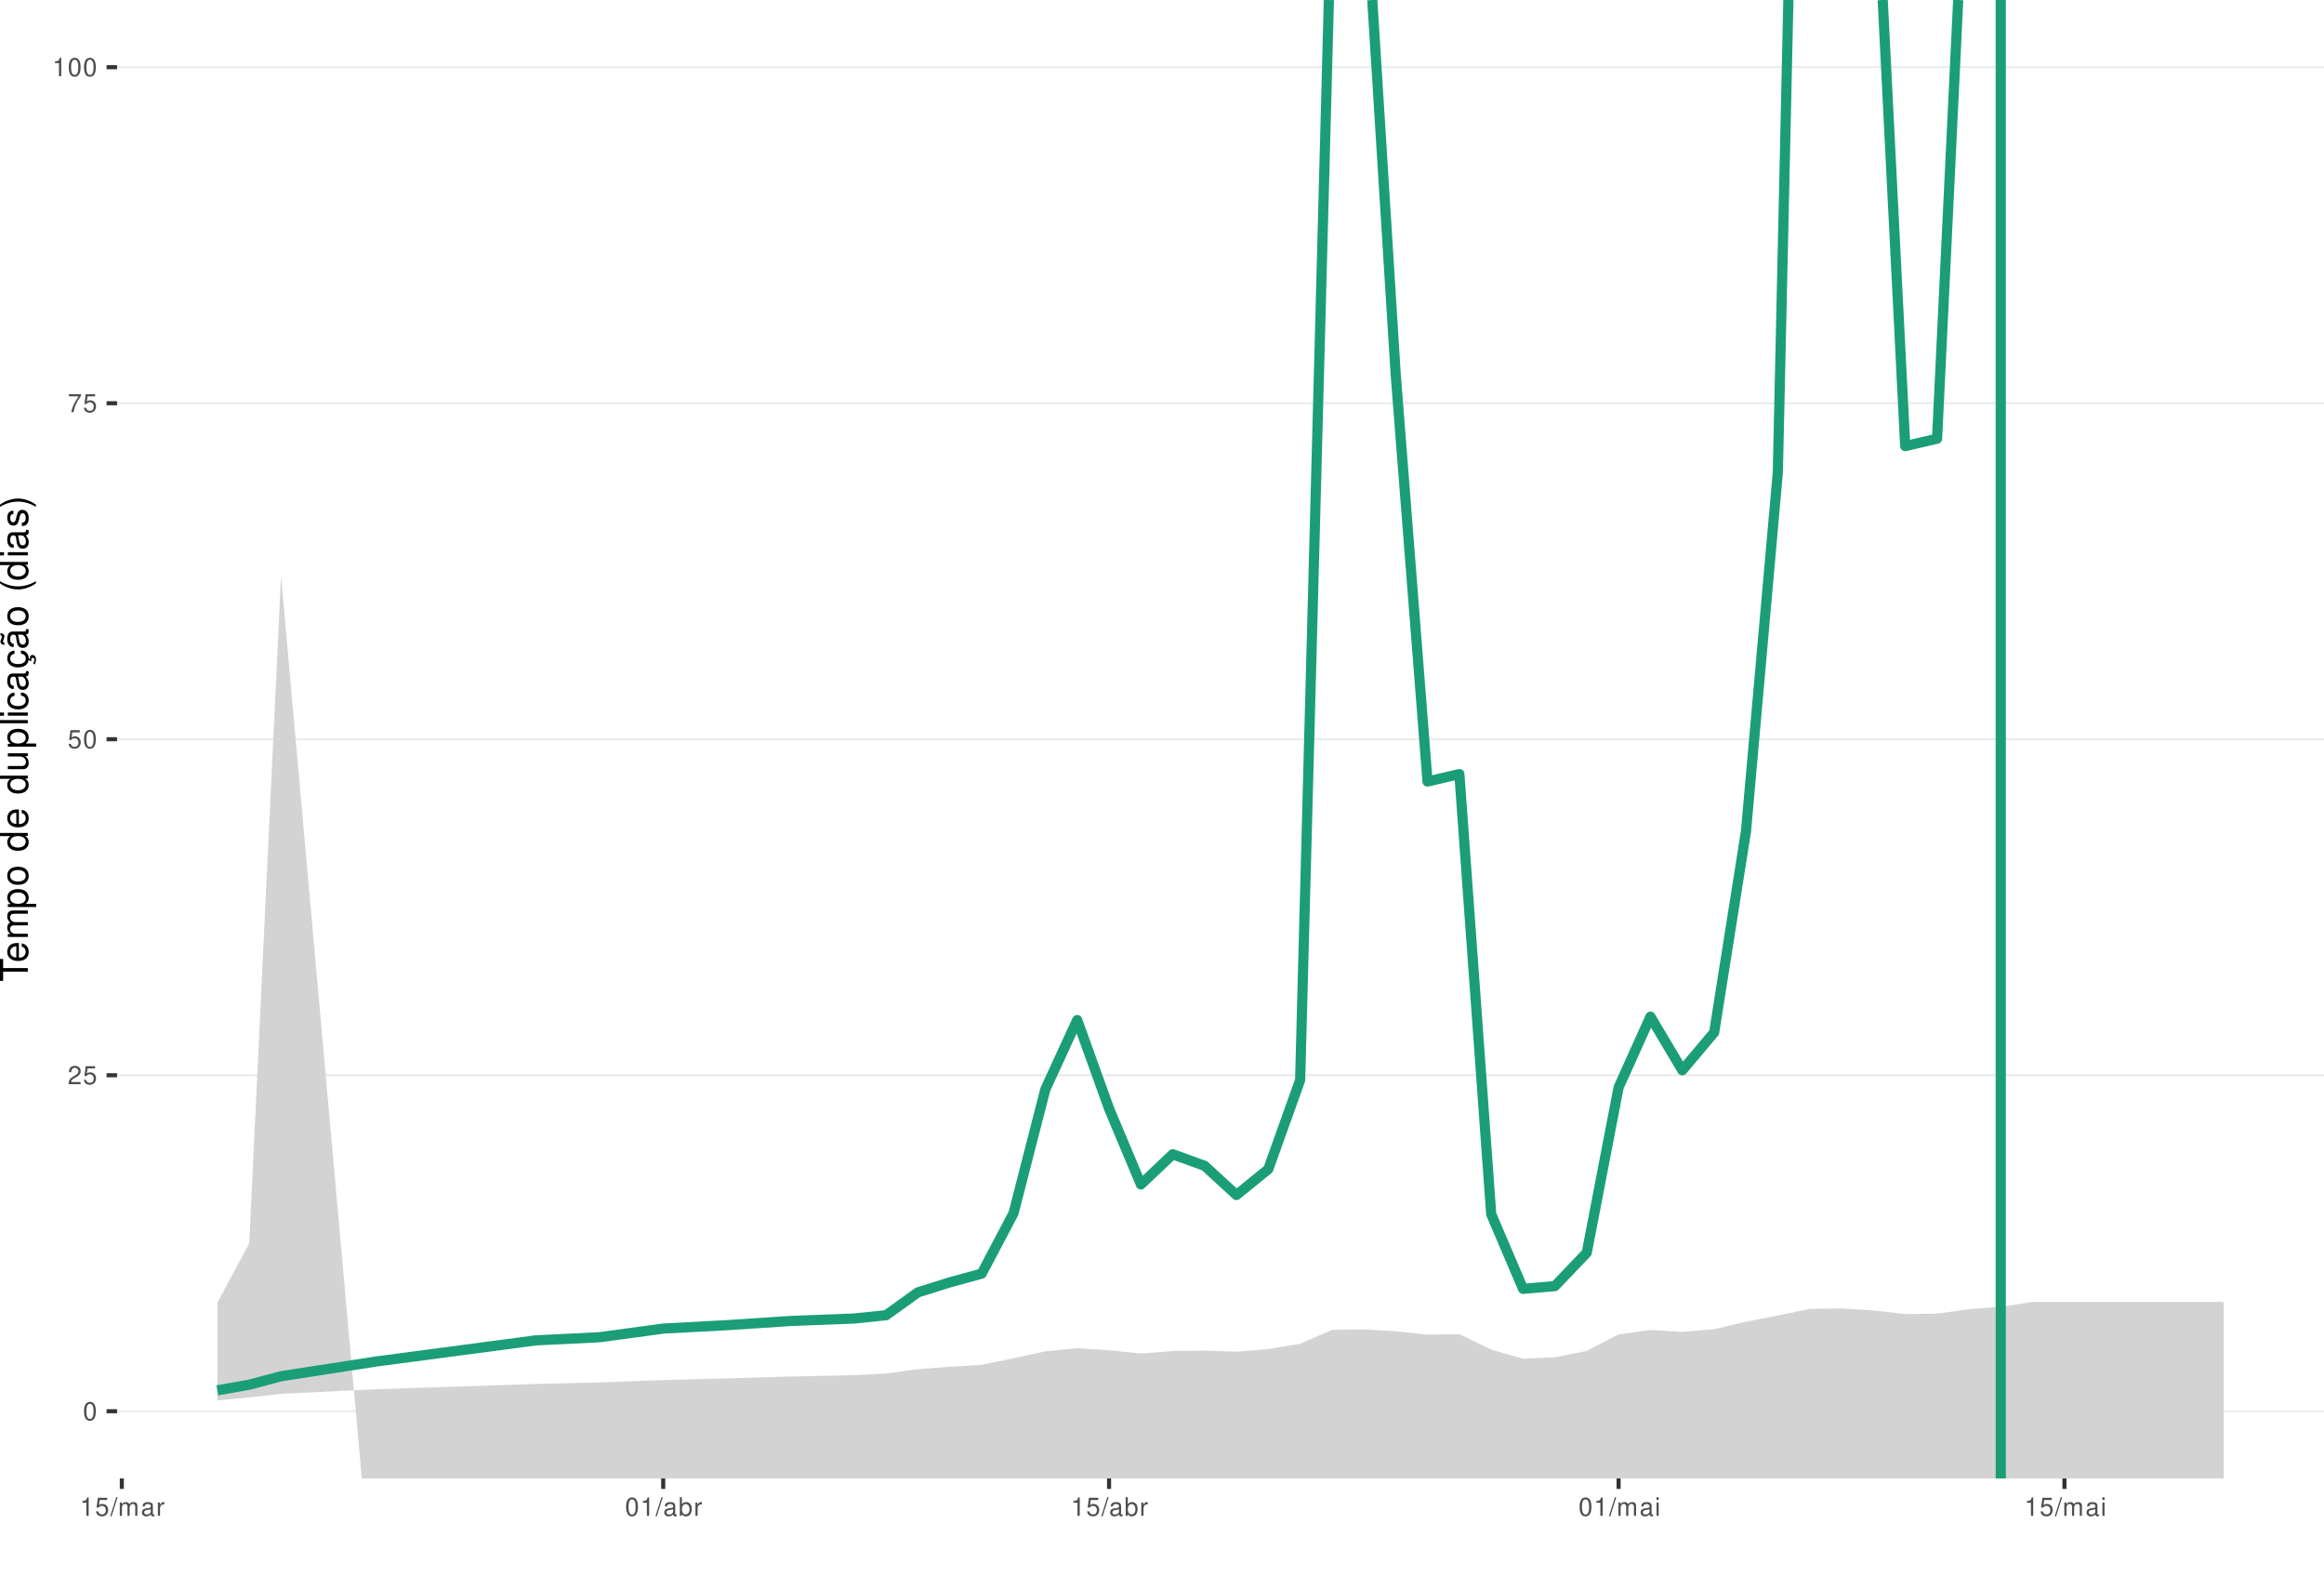
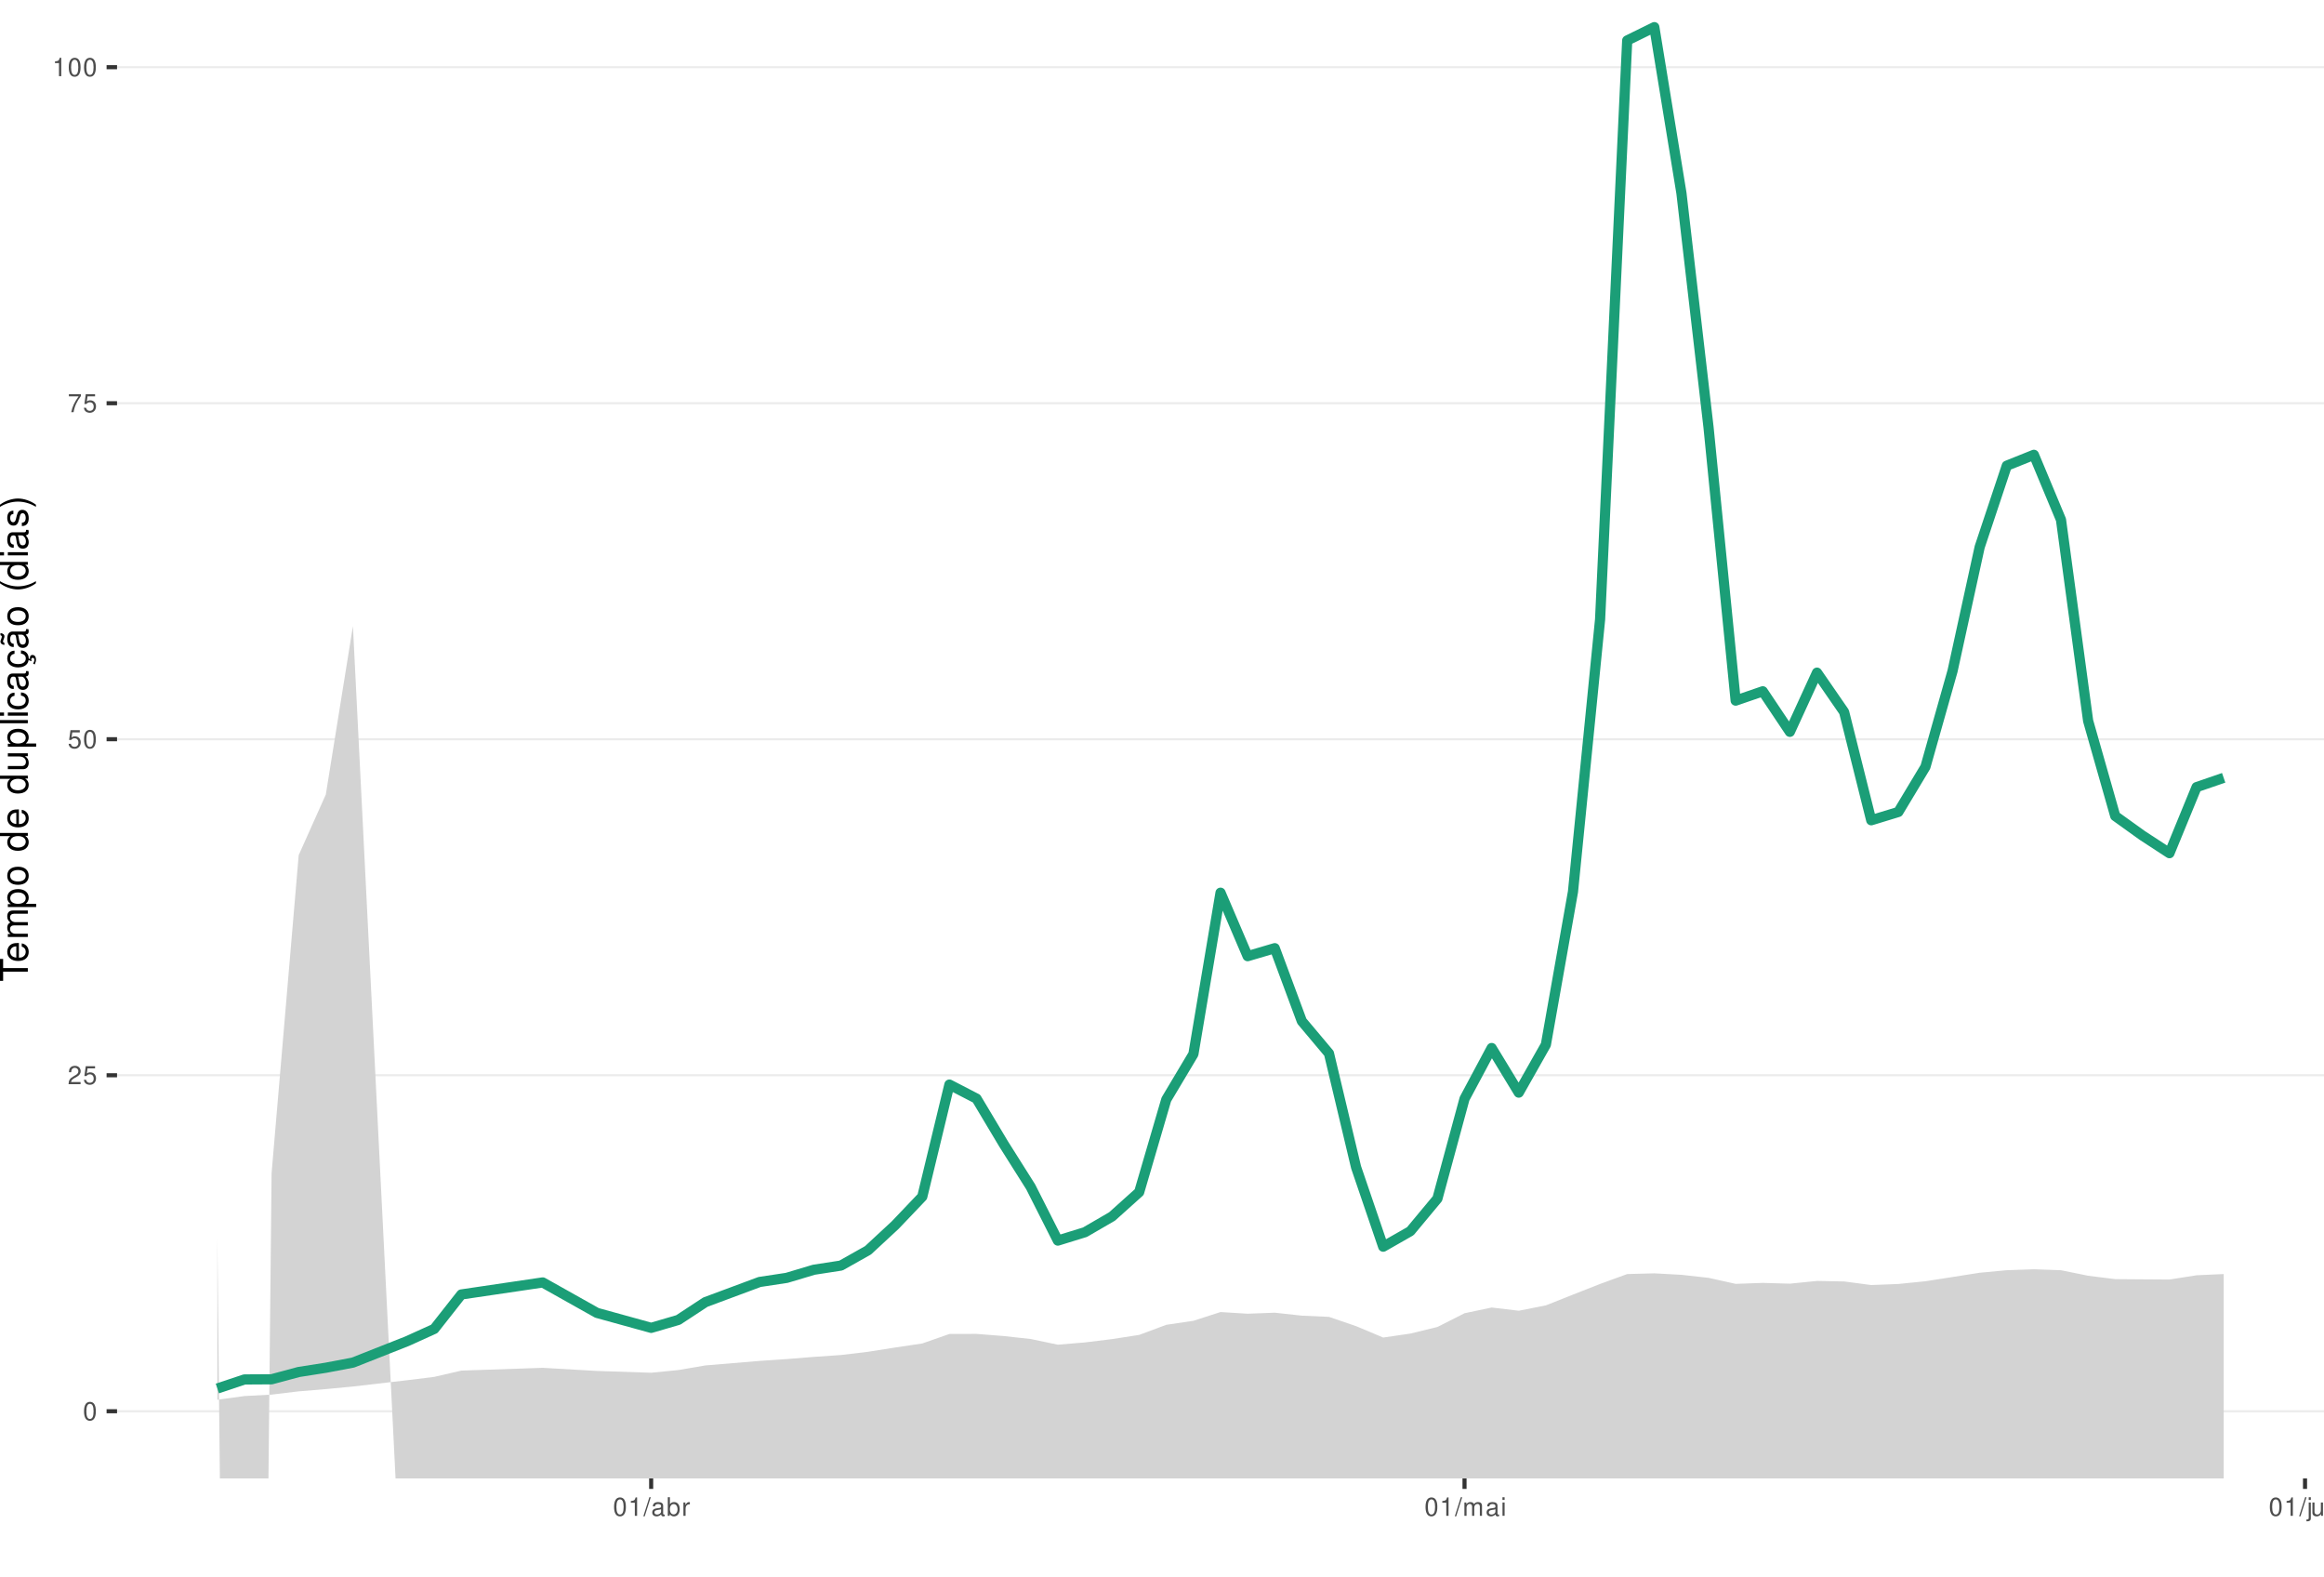
<svg xmlns="http://www.w3.org/2000/svg" xmlns:xlink="http://www.w3.org/1999/xlink" width="609pt" height="413pt" viewBox="0 0 609 413" version="1.1">
  <defs>
    <g>
      <symbol overflow="visible" id="glyph0-0">
        <path style="stroke:none;" d="" />
      </symbol>
      <symbol overflow="visible" id="glyph0-1">
        <path style="stroke:none;" d="M 1.828 -4.812 C 1.391 -4.812 0.984 -4.609 0.75 -4.281 C 0.438 -3.859 0.281 -3.219 0.281 -2.328 C 0.281 -0.703 0.812 0.156 1.828 0.156 C 2.828 0.156 3.375 -0.703 3.375 -2.297 C 3.375 -3.219 3.234 -3.844 2.922 -4.281 C 2.672 -4.625 2.281 -4.812 1.828 -4.812 Z M 1.828 -4.297 C 2.469 -4.297 2.781 -3.641 2.781 -2.344 C 2.781 -0.969 2.469 -0.328 1.812 -0.328 C 1.203 -0.328 0.891 -1 0.891 -2.328 C 0.891 -3.641 1.203 -4.297 1.828 -4.297 Z M 1.828 -4.297 " />
      </symbol>
      <symbol overflow="visible" id="glyph0-2">
        <path style="stroke:none;" d="M 3.375 -0.578 L 0.891 -0.578 C 0.938 -0.984 1.156 -1.234 1.734 -1.578 L 2.406 -1.953 C 3.062 -2.328 3.406 -2.812 3.406 -3.406 C 3.406 -3.812 3.234 -4.188 2.969 -4.438 C 2.688 -4.688 2.344 -4.812 1.891 -4.812 C 1.297 -4.812 0.844 -4.594 0.578 -4.188 C 0.422 -3.938 0.344 -3.641 0.328 -3.141 L 0.922 -3.141 C 0.938 -3.469 0.984 -3.672 1.062 -3.828 C 1.219 -4.125 1.516 -4.297 1.875 -4.297 C 2.406 -4.297 2.797 -3.906 2.797 -3.391 C 2.797 -3.016 2.578 -2.672 2.156 -2.438 L 1.547 -2.078 C 0.562 -1.516 0.281 -1.062 0.219 0 L 3.375 0 Z M 3.375 -0.578 " />
      </symbol>
      <symbol overflow="visible" id="glyph0-3">
        <path style="stroke:none;" d="M 3.172 -4.719 L 0.734 -4.719 L 0.375 -2.156 L 0.922 -2.156 C 1.188 -2.469 1.422 -2.594 1.797 -2.594 C 2.422 -2.594 2.812 -2.156 2.812 -1.453 C 2.812 -0.781 2.422 -0.359 1.781 -0.359 C 1.266 -0.359 0.953 -0.625 0.812 -1.156 L 0.234 -1.156 C 0.312 -0.766 0.375 -0.578 0.516 -0.406 C 0.781 -0.047 1.266 0.156 1.797 0.156 C 2.75 0.156 3.422 -0.547 3.422 -1.531 C 3.422 -2.469 2.797 -3.109 1.891 -3.109 C 1.562 -3.109 1.297 -3.016 1.016 -2.828 L 1.203 -4.141 L 3.172 -4.141 Z M 3.172 -4.719 " />
      </symbol>
      <symbol overflow="visible" id="glyph0-4">
        <path style="stroke:none;" d="M 3.469 -4.719 L 0.312 -4.719 L 0.312 -4.141 L 2.859 -4.141 C 1.734 -2.531 1.266 -1.547 0.922 0 L 1.547 0 C 1.797 -1.516 2.391 -2.812 3.469 -4.234 Z M 3.469 -4.719 " />
      </symbol>
      <symbol overflow="visible" id="glyph0-5">
        <path style="stroke:none;" d="M 1.719 -3.422 L 1.719 0 L 2.312 0 L 2.312 -4.812 L 1.922 -4.812 C 1.719 -4.078 1.578 -3.969 0.672 -3.859 L 0.672 -3.422 Z M 1.719 -3.422 " />
      </symbol>
      <symbol overflow="visible" id="glyph0-6">
        <path style="stroke:none;" d="M 1.531 -4.859 L -0.047 0.141 L 0.312 0.141 L 1.891 -4.859 Z M 1.531 -4.859 " />
      </symbol>
      <symbol overflow="visible" id="glyph0-7">
-         <path style="stroke:none;" d="M 0.469 -3.484 L 0.469 0 L 1.031 0 L 1.031 -2.188 C 1.031 -2.703 1.391 -3.109 1.844 -3.109 C 2.25 -3.109 2.484 -2.844 2.484 -2.406 L 2.484 0 L 3.047 0 L 3.047 -2.188 C 3.047 -2.703 3.422 -3.109 3.875 -3.109 C 4.266 -3.109 4.516 -2.844 4.516 -2.406 L 4.516 0 L 5.078 0 L 5.078 -2.609 C 5.078 -3.234 4.719 -3.594 4.062 -3.594 C 3.594 -3.594 3.312 -3.453 2.984 -3.062 C 2.781 -3.422 2.5 -3.594 2.047 -3.594 C 1.578 -3.594 1.266 -3.422 0.984 -3 L 0.984 -3.484 Z M 0.469 -3.484 " />
+         <path style="stroke:none;" d="M 3.562 -0.328 C 3.5 -0.312 3.469 -0.312 3.438 -0.312 C 3.25 -0.312 3.141 -0.406 3.141 -0.578 L 3.141 -2.641 C 3.141 -3.25 2.688 -3.594 1.828 -3.594 C 1.312 -3.594 0.906 -3.438 0.672 -3.188 C 0.516 -3 0.453 -2.797 0.438 -2.453 L 0.984 -2.453 C 1.031 -2.875 1.297 -3.078 1.812 -3.078 C 2.312 -3.078 2.594 -2.891 2.594 -2.562 L 2.594 -2.406 C 2.578 -2.172 2.469 -2.078 2.016 -2.031 C 1.219 -1.922 1.109 -1.891 0.891 -1.812 C 0.484 -1.641 0.281 -1.328 0.281 -0.875 C 0.281 -0.25 0.719 0.156 1.422 0.156 C 1.859 0.156 2.219 0 2.609 -0.359 C 2.656 0 2.828 0.156 3.188 0.156 C 3.297 0.156 3.375 0.141 3.562 0.094 Z M 2.594 -1.094 C 2.594 -0.906 2.531 -0.797 2.375 -0.641 C 2.141 -0.438 1.875 -0.328 1.547 -0.328 C 1.109 -0.328 0.859 -0.547 0.859 -0.891 C 0.859 -1.266 1.094 -1.438 1.703 -1.531 C 2.297 -1.609 2.406 -1.641 2.594 -1.719 Z M 2.594 -1.094 " />
      </symbol>
      <symbol overflow="visible" id="glyph0-8">
-         <path style="stroke:none;" d="M 3.562 -0.328 C 3.5 -0.312 3.469 -0.312 3.438 -0.312 C 3.25 -0.312 3.141 -0.406 3.141 -0.578 L 3.141 -2.641 C 3.141 -3.25 2.688 -3.594 1.828 -3.594 C 1.312 -3.594 0.906 -3.438 0.672 -3.188 C 0.516 -3 0.453 -2.797 0.438 -2.453 L 0.984 -2.453 C 1.031 -2.875 1.297 -3.078 1.812 -3.078 C 2.312 -3.078 2.594 -2.891 2.594 -2.562 L 2.594 -2.406 C 2.578 -2.172 2.469 -2.078 2.016 -2.031 C 1.219 -1.922 1.109 -1.891 0.891 -1.812 C 0.484 -1.641 0.281 -1.328 0.281 -0.875 C 0.281 -0.25 0.719 0.156 1.422 0.156 C 1.859 0.156 2.219 0 2.609 -0.359 C 2.656 0 2.828 0.156 3.188 0.156 C 3.297 0.156 3.375 0.141 3.562 0.094 Z M 2.594 -1.094 C 2.594 -0.906 2.531 -0.797 2.375 -0.641 C 2.141 -0.438 1.875 -0.328 1.547 -0.328 C 1.109 -0.328 0.859 -0.547 0.859 -0.891 C 0.859 -1.266 1.094 -1.438 1.703 -1.531 C 2.297 -1.609 2.406 -1.641 2.594 -1.719 Z M 2.594 -1.094 " />
+         <path style="stroke:none;" d="M 0.359 -4.859 L 0.359 0 L 0.859 0 L 0.859 -0.453 C 1.125 -0.047 1.484 0.156 1.969 0.156 C 2.875 0.156 3.484 -0.594 3.484 -1.75 C 3.484 -2.891 2.922 -3.594 1.984 -3.594 C 1.516 -3.594 1.172 -3.406 0.906 -3.016 L 0.906 -4.859 Z M 1.891 -3.062 C 2.5 -3.062 2.906 -2.531 2.906 -1.703 C 2.906 -0.906 2.484 -0.359 1.891 -0.359 C 1.297 -0.359 0.906 -0.906 0.906 -1.719 C 0.906 -2.531 1.297 -3.062 1.891 -3.062 Z M 1.891 -3.062 " />
      </symbol>
      <symbol overflow="visible" id="glyph0-9">
        <path style="stroke:none;" d="M 0.453 -3.484 L 0.453 0 L 1.016 0 L 1.016 -1.812 C 1.031 -2.656 1.375 -3.016 2.141 -3 L 2.141 -3.562 C 2.047 -3.578 1.984 -3.594 1.922 -3.594 C 1.562 -3.594 1.297 -3.375 0.969 -2.859 L 0.969 -3.484 Z M 0.453 -3.484 " />
      </symbol>
      <symbol overflow="visible" id="glyph0-10">
-         <path style="stroke:none;" d="M 0.359 -4.859 L 0.359 0 L 0.859 0 L 0.859 -0.453 C 1.125 -0.047 1.484 0.156 1.969 0.156 C 2.875 0.156 3.484 -0.594 3.484 -1.75 C 3.484 -2.891 2.922 -3.594 1.984 -3.594 C 1.516 -3.594 1.172 -3.406 0.906 -3.016 L 0.906 -4.859 Z M 1.891 -3.062 C 2.5 -3.062 2.906 -2.531 2.906 -1.703 C 2.906 -0.906 2.484 -0.359 1.891 -0.359 C 1.297 -0.359 0.906 -0.906 0.906 -1.719 C 0.906 -2.531 1.297 -3.062 1.891 -3.062 Z M 1.891 -3.062 " />
+         <path style="stroke:none;" d="M 0.469 -3.484 L 0.469 0 L 1.031 0 L 1.031 -2.188 C 1.031 -2.703 1.391 -3.109 1.844 -3.109 C 2.25 -3.109 2.484 -2.844 2.484 -2.406 L 2.484 0 L 3.047 0 L 3.047 -2.188 C 3.047 -2.703 3.422 -3.109 3.875 -3.109 C 4.266 -3.109 4.516 -2.844 4.516 -2.406 L 4.516 0 L 5.078 0 L 5.078 -2.609 C 5.078 -3.234 4.719 -3.594 4.062 -3.594 C 3.594 -3.594 3.312 -3.453 2.984 -3.062 C 2.781 -3.422 2.5 -3.594 2.047 -3.594 C 1.578 -3.594 1.266 -3.422 0.984 -3 L 0.984 -3.484 Z M 0.469 -3.484 " />
      </symbol>
      <symbol overflow="visible" id="glyph0-11">
        <path style="stroke:none;" d="M 1 -3.484 L 0.453 -3.484 L 0.453 0 L 1 0 Z M 1 -4.859 L 0.438 -4.859 L 0.438 -4.156 L 1 -4.156 Z M 1 -4.859 " />
      </symbol>
+       <symbol overflow="visible" id="glyph0-12">
+         <path style="stroke:none;" d="M 0.469 -3.484 L 0.469 0.5 C 0.469 0.859 0.359 0.969 0.016 0.969 C -0.031 0.969 -0.047 0.969 -0.125 0.953 L -0.125 1.438 C -0.047 1.438 -0.016 1.453 0.062 1.453 C 0.688 1.453 1.016 1.203 1.016 0.719 L 1.016 -3.484 Z M 1.016 -4.859 L 0.469 -4.859 L 0.469 -4.156 L 1.016 -4.156 Z M 1.016 -4.859 " />
+       </symbol>
+       <symbol overflow="visible" id="glyph0-13">
+         <path style="stroke:none;" d="M 3.203 0 L 3.203 -3.484 L 2.656 -3.484 L 2.656 -1.516 C 2.656 -0.797 2.281 -0.328 1.703 -0.328 C 1.266 -0.328 0.984 -0.594 0.984 -1.016 L 0.984 -3.484 L 0.438 -3.484 L 0.438 -0.797 C 0.438 -0.219 0.859 0.156 1.547 0.156 C 2.062 0.156 2.391 -0.031 2.703 -0.484 L 2.703 0 Z M 3.203 0 " />
+       </symbol>
+       <symbol overflow="visible" id="glyph0-14">
+         <path style="stroke:none;" d="M 0.469 -3.484 L 0.469 0 L 1.031 0 L 1.031 -1.922 C 1.031 -2.641 1.391 -3.109 1.969 -3.109 C 2.406 -3.109 2.688 -2.828 2.688 -2.422 L 2.688 0 L 3.234 0 L 3.234 -2.641 C 3.234 -3.219 2.812 -3.594 2.141 -3.594 C 1.625 -3.594 1.281 -3.391 0.984 -2.906 L 0.984 -3.484 Z M 0.469 -3.484 " />
+       </symbol>
      <symbol overflow="visible" id="glyph1-0">
        <path style="stroke:none;" d="" />
      </symbol>
      <symbol overflow="visible" id="glyph1-1">
        <path style="stroke:none;" d="M -6.469 -3.547 L -6.469 -5.938 L -7.297 -5.938 L -7.297 -0.203 L -6.469 -0.203 L -6.469 -2.609 L 0 -2.609 L 0 -3.547 Z M -6.469 -3.547 " />
      </symbol>
      <symbol overflow="visible" id="glyph1-2">
        <path style="stroke:none;" d="M -2.344 -5.125 C -3.141 -5.125 -3.625 -5.062 -4.016 -4.922 C -4.875 -4.578 -5.391 -3.781 -5.391 -2.797 C -5.391 -1.344 -4.281 -0.406 -2.547 -0.406 C -0.812 -0.406 0.234 -1.297 0.234 -2.781 C 0.234 -3.984 -0.453 -4.812 -1.594 -5.016 L -1.594 -4.188 C -0.906 -3.953 -0.547 -3.484 -0.547 -2.812 C -0.547 -2.281 -0.781 -1.828 -1.219 -1.547 C -1.516 -1.344 -1.812 -1.281 -2.344 -1.266 Z M -3.016 -1.297 C -3.984 -1.359 -4.625 -1.953 -4.625 -2.797 C -4.625 -3.641 -3.953 -4.234 -3.016 -4.234 Z M -3.016 -1.297 " />
      </symbol>
      <symbol overflow="visible" id="glyph1-3">
        <path style="stroke:none;" d="M -5.234 -0.703 L 0 -0.703 L 0 -1.547 L -3.297 -1.547 C -4.047 -1.547 -4.656 -2.094 -4.656 -2.766 C -4.656 -3.391 -4.281 -3.734 -3.609 -3.734 L 0 -3.734 L 0 -4.578 L -3.297 -4.578 C -4.047 -4.578 -4.656 -5.125 -4.656 -5.812 C -4.656 -6.422 -4.266 -6.781 -3.609 -6.781 L 0 -6.781 L 0 -7.625 L -3.938 -7.625 C -4.875 -7.625 -5.391 -7.078 -5.391 -6.094 C -5.391 -5.406 -5.188 -4.984 -4.594 -4.484 C -5.156 -4.188 -5.391 -3.766 -5.391 -3.078 C -5.391 -2.375 -5.125 -1.906 -4.5 -1.469 L -5.234 -1.469 Z M -5.234 -0.703 " />
      </symbol>
      <symbol overflow="visible" id="glyph1-4">
        <path style="stroke:none;" d="M 2.188 -0.547 L 2.188 -1.375 L -0.547 -1.375 C -0.016 -1.812 0.234 -2.312 0.234 -2.984 C 0.234 -4.344 -0.859 -5.234 -2.531 -5.234 C -4.297 -5.234 -5.391 -4.375 -5.391 -2.984 C -5.391 -2.266 -5.062 -1.703 -4.453 -1.312 L -5.234 -1.312 L -5.234 -0.547 Z M -4.609 -2.844 C -4.609 -3.766 -3.797 -4.359 -2.547 -4.359 C -1.359 -4.359 -0.547 -3.75 -0.547 -2.844 C -0.547 -1.953 -1.344 -1.375 -2.578 -1.375 C -3.812 -1.375 -4.609 -1.953 -4.609 -2.844 Z M -4.609 -2.844 " />
      </symbol>
      <symbol overflow="visible" id="glyph1-5">
        <path style="stroke:none;" d="M -5.391 -2.719 C -5.391 -1.234 -4.344 -0.359 -2.578 -0.359 C -0.812 -0.359 0.234 -1.234 0.234 -2.734 C 0.234 -4.203 -0.812 -5.094 -2.547 -5.094 C -4.359 -5.094 -5.391 -4.234 -5.391 -2.719 Z M -4.625 -2.734 C -4.625 -3.672 -3.844 -4.234 -2.547 -4.234 C -1.312 -4.234 -0.547 -3.656 -0.547 -2.734 C -0.547 -1.797 -1.312 -1.234 -2.578 -1.234 C -3.844 -1.234 -4.625 -1.797 -4.625 -2.734 Z M -4.625 -2.734 " />
      </symbol>
      <symbol overflow="visible" id="glyph1-6">
        <path style="stroke:none;" d="" />
      </symbol>
      <symbol overflow="visible" id="glyph1-7">
        <path style="stroke:none;" d="M -7.297 -4.953 L -7.297 -4.125 L -4.578 -4.125 C -5.109 -3.766 -5.391 -3.203 -5.391 -2.516 C -5.391 -1.156 -4.297 -0.266 -2.625 -0.266 C -0.859 -0.266 0.234 -1.125 0.234 -2.547 C 0.234 -3.266 -0.047 -3.766 -0.688 -4.203 L 0 -4.203 L 0 -4.953 Z M -4.609 -2.656 C -4.609 -3.547 -3.812 -4.125 -2.562 -4.125 C -1.344 -4.125 -0.547 -3.547 -0.547 -2.656 C -0.547 -1.734 -1.359 -1.125 -2.578 -1.125 C -3.797 -1.125 -4.609 -1.734 -4.609 -2.656 Z M -4.609 -2.656 " />
      </symbol>
      <symbol overflow="visible" id="glyph1-8">
        <path style="stroke:none;" d="M 0 -4.812 L -5.234 -4.812 L -5.234 -3.984 L -2.266 -3.984 C -1.203 -3.984 -0.5 -3.438 -0.5 -2.562 C -0.5 -1.906 -0.906 -1.484 -1.531 -1.484 L -5.234 -1.484 L -5.234 -0.656 L -1.203 -0.656 C -0.328 -0.656 0.234 -1.297 0.234 -2.312 C 0.234 -3.094 -0.047 -3.578 -0.734 -4.062 L 0 -4.062 Z M 0 -4.812 " />
      </symbol>
      <symbol overflow="visible" id="glyph1-9">
        <path style="stroke:none;" d="M -7.297 -1.516 L -7.297 -0.688 L 0 -0.688 L 0 -1.516 Z M -7.297 -1.516 " />
      </symbol>
      <symbol overflow="visible" id="glyph1-10">
        <path style="stroke:none;" d="M -5.234 -1.5 L -5.234 -0.672 L 0 -0.672 L 0 -1.5 Z M -7.297 -1.5 L -7.297 -0.656 L -6.234 -0.656 L -6.234 -1.5 Z M -7.297 -1.5 " />
      </symbol>
      <symbol overflow="visible" id="glyph1-11">
        <path style="stroke:none;" d="M -3.484 -4.703 C -3.984 -4.672 -4.312 -4.562 -4.609 -4.359 C -5.094 -4 -5.391 -3.375 -5.391 -2.641 C -5.391 -1.219 -4.266 -0.312 -2.531 -0.312 C -0.844 -0.312 0.234 -1.203 0.234 -2.625 C 0.234 -3.875 -0.516 -4.672 -1.797 -4.766 L -1.797 -3.938 C -0.953 -3.797 -0.547 -3.359 -0.547 -2.656 C -0.547 -1.734 -1.297 -1.188 -2.531 -1.188 C -3.844 -1.188 -4.625 -1.719 -4.625 -2.625 C -4.625 -3.328 -4.203 -3.766 -3.484 -3.875 Z M -3.484 -4.703 " />
      </symbol>
      <symbol overflow="visible" id="glyph1-12">
        <path style="stroke:none;" d="M -0.484 -5.344 C -0.469 -5.266 -0.469 -5.219 -0.469 -5.172 C -0.469 -4.875 -0.625 -4.719 -0.875 -4.719 L -3.953 -4.719 C -4.891 -4.719 -5.391 -4.047 -5.391 -2.75 C -5.391 -1.984 -5.172 -1.375 -4.781 -1.016 C -4.516 -0.766 -4.203 -0.672 -3.688 -0.656 L -3.688 -1.484 C -4.328 -1.562 -4.625 -1.938 -4.625 -2.719 C -4.625 -3.484 -4.344 -3.891 -3.844 -3.891 L -3.625 -3.891 C -3.266 -3.875 -3.125 -3.703 -3.047 -3.016 C -2.891 -1.844 -2.844 -1.656 -2.719 -1.344 C -2.453 -0.734 -2 -0.422 -1.312 -0.422 C -0.375 -0.422 0.234 -1.078 0.234 -2.141 C 0.234 -2.797 0 -3.328 -0.547 -3.922 C 0 -3.984 0.234 -4.234 0.234 -4.781 C 0.234 -4.953 0.203 -5.062 0.141 -5.344 Z M -1.656 -3.891 C -1.375 -3.891 -1.203 -3.812 -0.969 -3.562 C -0.656 -3.219 -0.5 -2.812 -0.5 -2.312 C -0.5 -1.672 -0.812 -1.297 -1.344 -1.297 C -1.891 -1.297 -2.172 -1.656 -2.297 -2.547 C -2.422 -3.438 -2.453 -3.609 -2.594 -3.891 Z M -1.656 -3.891 " />
      </symbol>
      <symbol overflow="visible" id="glyph1-13">
        <path style="stroke:none;" d="M 0.234 -2.641 C 0.234 -3.875 -0.547 -4.703 -1.797 -4.766 L -1.797 -3.938 C -0.953 -3.797 -0.531 -3.359 -0.531 -2.656 C -0.531 -1.734 -1.281 -1.188 -2.516 -1.188 C -3.844 -1.188 -4.625 -1.719 -4.625 -2.625 C -4.625 -3.328 -4.203 -3.766 -3.484 -3.875 L -3.484 -4.703 C -3.984 -4.672 -4.312 -4.562 -4.609 -4.359 C -5.094 -4 -5.391 -3.375 -5.391 -2.641 C -5.391 -1.219 -4.266 -0.312 -2.531 -0.312 C -1.469 -0.312 -0.625 -0.672 -0.156 -1.312 C 0.047 -1.594 0.125 -1.812 0.203 -2.25 L 0.922 -1.938 L 0.984 -2.062 C 0.938 -2.188 0.906 -2.25 0.906 -2.375 C 0.906 -2.656 1.047 -2.828 1.281 -2.828 C 1.547 -2.828 1.734 -2.594 1.734 -2.297 C 1.734 -2.031 1.672 -1.844 1.438 -1.406 L 1.406 -1.312 L 1.812 -1.094 C 2.078 -1.75 2.141 -1.953 2.141 -2.344 C 2.141 -3.109 1.781 -3.578 1.203 -3.578 C 0.781 -3.578 0.547 -3.297 0.547 -2.797 C 0.547 -2.703 0.547 -2.641 0.562 -2.516 Z M 0.234 -2.641 " />
      </symbol>
      <symbol overflow="visible" id="glyph1-14">
        <path style="stroke:none;" d="M -0.484 -5.344 C -0.469 -5.266 -0.469 -5.219 -0.469 -5.172 C -0.469 -4.875 -0.625 -4.719 -0.875 -4.719 L -3.953 -4.719 C -4.891 -4.719 -5.391 -4.047 -5.391 -2.75 C -5.391 -1.984 -5.172 -1.375 -4.781 -1.016 C -4.516 -0.766 -4.203 -0.672 -3.688 -0.656 L -3.688 -1.484 C -4.328 -1.562 -4.625 -1.938 -4.625 -2.719 C -4.625 -3.484 -4.344 -3.891 -3.844 -3.891 L -3.625 -3.891 C -3.266 -3.875 -3.125 -3.703 -3.047 -3.016 C -2.891 -1.844 -2.844 -1.656 -2.719 -1.344 C -2.453 -0.734 -2 -0.422 -1.312 -0.422 C -0.375 -0.422 0.234 -1.078 0.234 -2.141 C 0.234 -2.797 0 -3.328 -0.547 -3.922 C 0 -3.984 0.234 -4.234 0.234 -4.781 C 0.234 -4.953 0.203 -5.062 0.141 -5.344 Z M -1.656 -3.891 C -1.375 -3.891 -1.203 -3.812 -0.969 -3.562 C -0.656 -3.219 -0.5 -2.812 -0.5 -2.312 C -0.5 -1.672 -0.812 -1.297 -1.344 -1.297 C -1.891 -1.297 -2.172 -1.656 -2.297 -2.547 C -2.422 -3.438 -2.453 -3.609 -2.594 -3.891 Z M -7.172 -3.75 C -6.922 -3.672 -6.812 -3.547 -6.812 -3.375 C -6.812 -3.25 -6.875 -2.984 -6.984 -2.734 C -7.156 -2.312 -7.172 -2.25 -7.172 -2.047 C -7.172 -1.594 -6.797 -1.297 -6.141 -1.188 L -6.141 -1.766 C -6.375 -1.812 -6.5 -1.938 -6.5 -2.094 C -6.5 -2.203 -6.469 -2.344 -6.375 -2.578 C -6.156 -3.156 -6.125 -3.234 -6.125 -3.438 C -6.125 -3.922 -6.484 -4.219 -7.172 -4.312 Z M -7.172 -3.75 " />
      </symbol>
      <symbol overflow="visible" id="glyph1-15">
        <path style="stroke:none;" d="M -7.297 -2.359 C -5.984 -1.359 -4.156 -0.734 -2.594 -0.734 C -1.016 -0.734 0.812 -1.359 2.125 -2.359 L 2.125 -2.906 C 0.688 -2.031 -0.984 -1.547 -2.594 -1.547 C -4.188 -1.547 -5.875 -2.031 -7.297 -2.906 Z M -7.297 -2.359 " />
      </symbol>
      <symbol overflow="visible" id="glyph1-16">
        <path style="stroke:none;" d="M -3.781 -4.375 C -4.812 -4.375 -5.391 -3.688 -5.391 -2.484 C -5.391 -1.266 -4.766 -0.469 -3.797 -0.469 C -2.969 -0.469 -2.578 -0.891 -2.281 -2.125 L -2.094 -2.906 C -1.953 -3.484 -1.734 -3.719 -1.375 -3.719 C -0.875 -3.719 -0.547 -3.234 -0.547 -2.5 C -0.547 -2.047 -0.672 -1.672 -0.891 -1.453 C -1.047 -1.328 -1.188 -1.266 -1.562 -1.219 L -1.562 -0.344 C -0.344 -0.375 0.234 -1.062 0.234 -2.438 C 0.234 -3.75 -0.422 -4.594 -1.438 -4.594 C -2.203 -4.594 -2.641 -4.156 -2.891 -3.109 L -3.078 -2.312 C -3.234 -1.625 -3.453 -1.344 -3.828 -1.344 C -4.312 -1.344 -4.625 -1.766 -4.625 -2.453 C -4.625 -3.125 -4.328 -3.484 -3.781 -3.5 Z M -3.781 -4.375 " />
      </symbol>
      <symbol overflow="visible" id="glyph1-17">
        <path style="stroke:none;" d="M 2.125 -0.938 C 0.812 -1.938 -1.016 -2.562 -2.578 -2.562 C -4.156 -2.562 -5.984 -1.938 -7.297 -0.938 L -7.297 -0.375 C -5.859 -1.266 -4.188 -1.75 -2.578 -1.75 C -0.984 -1.75 0.703 -1.266 2.125 -0.375 Z M 2.125 -0.938 " />
      </symbol>
    </g>
    <clipPath id="clip1">
      <path d="M 30.672 0 L 609 0 L 609 387.328 L 30.672 387.328 Z M 30.672 0 " />
    </clipPath>
    <clipPath id="clip2">
      <path d="M 30.672 369 L 609 369 L 609 370 L 30.672 370 Z M 30.672 369 " />
    </clipPath>
    <clipPath id="clip3">
      <path d="M 30.672 281 L 609 281 L 609 282 L 30.672 282 Z M 30.672 281 " />
    </clipPath>
    <clipPath id="clip4">
      <path d="M 30.672 193 L 609 193 L 609 194 L 30.672 194 Z M 30.672 193 " />
    </clipPath>
    <clipPath id="clip5">
      <path d="M 30.672 105 L 609 105 L 609 106 L 30.672 106 Z M 30.672 105 " />
    </clipPath>
    <clipPath id="clip6">
      <path d="M 30.672 17 L 609 17 L 609 18 L 30.672 18 Z M 30.672 17 " />
    </clipPath>
    <clipPath id="clip7">
-       <path d="M 56 150 L 583 150 L 583 387.328 L 56 387.328 Z M 56 150 " />
-     </clipPath>
-     <clipPath id="clip8">
-       <path d="M 522 0 L 526 0 L 526 387.328 L 522 387.328 Z M 522 0 " />
+       <path d="M 56 164 L 583 164 L 583 387.328 L 56 387.328 Z M 56 164 " />
    </clipPath>
  </defs>
  <g id="surface16">
    <rect x="0" y="0" width="609" height="413" style="fill:rgb(100%,100%,100%);fill-opacity:1;stroke:none;" />
    <rect x="0" y="0" width="609" height="413" style="fill:rgb(100%,100%,100%);fill-opacity:1;stroke:none;" />
    <path style="fill:none;stroke-width:1.067;stroke-linecap:round;stroke-linejoin:round;stroke:rgb(100%,100%,100%);stroke-opacity:1;stroke-miterlimit:10;" d="M 0 413 L 609 413 L 609 0 L 0 0 Z M 0 413 " />
    <g clip-path="url(#clip1)" clip-rule="nonzero">
      <path style=" stroke:none;fill-rule:nonzero;fill:rgb(100%,100%,100%);fill-opacity:1;" d="M 30.672 387.328 L 609 387.328 L 609 0 L 30.672 0 Z M 30.672 387.328 " />
    </g>
    <g clip-path="url(#clip2)" clip-rule="nonzero">
      <path style="fill:none;stroke-width:0.533;stroke-linecap:butt;stroke-linejoin:round;stroke:rgb(92.157%,92.157%,92.157%);stroke-opacity:1;stroke-miterlimit:10;" d="M 30.672 369.723 L 609 369.723 " />
    </g>
    <g clip-path="url(#clip3)" clip-rule="nonzero">
      <path style="fill:none;stroke-width:0.533;stroke-linecap:butt;stroke-linejoin:round;stroke:rgb(92.157%,92.157%,92.157%);stroke-opacity:1;stroke-miterlimit:10;" d="M 30.672 281.695 L 609 281.695 " />
    </g>
    <g clip-path="url(#clip4)" clip-rule="nonzero">
      <path style="fill:none;stroke-width:0.533;stroke-linecap:butt;stroke-linejoin:round;stroke:rgb(92.157%,92.157%,92.157%);stroke-opacity:1;stroke-miterlimit:10;" d="M 30.672 193.664 L 609 193.664 " />
    </g>
    <g clip-path="url(#clip5)" clip-rule="nonzero">
      <path style="fill:none;stroke-width:0.533;stroke-linecap:butt;stroke-linejoin:round;stroke:rgb(92.157%,92.157%,92.157%);stroke-opacity:1;stroke-miterlimit:10;" d="M 30.672 105.637 L 609 105.637 " />
    </g>
    <g clip-path="url(#clip6)" clip-rule="nonzero">
      <path style="fill:none;stroke-width:0.533;stroke-linecap:butt;stroke-linejoin:round;stroke:rgb(92.157%,92.157%,92.157%);stroke-opacity:1;stroke-miterlimit:10;" d="M 30.672 17.605 L 609 17.605 " />
    </g>
    <g clip-path="url(#clip7)" clip-rule="nonzero">
-       <path style=" stroke:none;fill-rule:nonzero;fill:rgb(82.745%,82.745%,82.745%);fill-opacity:1;" d="M 56.957 341.297 L 65.305 325.727 L 73.648 150.883 L 97.105 413 L 125.148 413 L 140.41 402.809 L 157.102 406.117 L 173.793 404.676 L 190.484 407.777 L 207.176 410.812 L 217.98 413 L 236.281 413 L 240.555 408.277 L 248.902 407.992 L 257.246 407.875 L 265.59 399.797 L 273.938 394.848 L 282.281 394.191 L 290.629 396.59 L 298.973 400.73 L 307.316 399.566 L 315.664 401.34 L 324.008 404.711 L 332.355 403.375 L 340.699 399.676 L 349.043 393.598 L 357.391 393.734 L 365.734 394.539 L 374.078 396.285 L 382.426 396.418 L 390.648 413 L 422.762 413 L 424.152 408.191 L 432.496 406.035 L 440.844 408.746 L 449.188 407.766 L 457.531 403.719 L 465.879 401.246 L 474.223 399.102 L 482.57 399.211 L 490.914 399.98 L 499.258 401.625 L 507.605 401.73 L 515.949 400.305 L 524.297 399.645 L 532.641 398.367 L 582.711 398.367 L 582.711 341.078 L 532.641 341.078 L 524.297 342.352 L 515.949 342.977 L 507.605 344.156 L 499.258 344.266 L 490.914 343.301 L 482.57 342.785 L 474.223 342.898 L 465.879 344.648 L 457.531 346.262 L 449.188 348.223 L 440.844 348.93 L 432.496 348.426 L 424.152 349.586 L 415.805 353.902 L 407.461 355.59 L 399.117 355.949 L 390.77 353.566 L 382.426 349.523 L 374.078 349.656 L 365.734 348.758 L 357.391 348.27 L 349.043 348.406 L 340.699 352.043 L 332.355 353.441 L 324.008 354.117 L 315.664 353.828 L 307.316 353.949 L 298.973 354.598 L 290.629 353.75 L 282.281 353.195 L 273.938 354.02 L 265.59 355.852 L 257.246 357.543 L 248.902 358.074 L 240.555 358.695 L 232.211 359.836 L 223.863 360.258 L 207.176 360.621 L 190.484 361.109 L 173.793 361.547 L 157.102 362.164 L 140.41 362.574 L 98.684 363.945 L 73.648 365.164 L 65.305 366.094 L 56.957 366.871 Z M 56.957 341.297 " />
-     </g>
-     <path style="fill:none;stroke-width:2.667;stroke-linecap:butt;stroke-linejoin:round;stroke:rgb(10.588%,61.961%,46.667%);stroke-opacity:1;stroke-miterlimit:10;" d="M 56.957 364.254 L 65.305 362.766 L 73.648 360.543 L 98.684 356.672 L 140.41 351.148 L 157.102 350.332 L 173.793 348.062 L 190.484 347.172 L 207.176 346.074 L 223.863 345.422 L 232.211 344.559 L 240.555 338.566 L 248.902 335.953 L 257.246 333.672 L 265.59 317.852 L 273.938 285.375 L 282.281 267.238 L 290.629 290.434 L 298.973 310.301 L 307.316 302.398 L 315.664 305.418 L 324.008 313.07 L 332.355 306.305 L 340.699 282.973 L 348.23 0 " />
-     <path style="fill:none;stroke-width:2.667;stroke-linecap:butt;stroke-linejoin:round;stroke:rgb(10.588%,61.961%,46.667%);stroke-opacity:1;stroke-miterlimit:10;" d="M 359.605 0 L 365.734 98.004 L 374.078 204.746 L 382.426 202.797 L 390.77 318.086 L 399.117 337.652 L 407.461 336.934 L 415.805 328.195 L 424.152 284.891 L 432.496 266.352 L 440.844 280.387 L 449.188 270.496 L 457.531 217.809 L 465.879 123.711 L 468.641 0 " />
-     <path style="fill:none;stroke-width:2.667;stroke-linecap:butt;stroke-linejoin:round;stroke:rgb(10.588%,61.961%,46.667%);stroke-opacity:1;stroke-miterlimit:10;" d="M 493.359 0 L 499.258 116.879 L 507.605 114.926 L 513.145 0 " />
-     <g clip-path="url(#clip8)" clip-rule="nonzero">
-       <path style="fill:none;stroke-width:2.667;stroke-linecap:butt;stroke-linejoin:round;stroke:rgb(10.588%,61.961%,46.667%);stroke-opacity:1;stroke-miterlimit:10;" d="M 524.297 0 L 524.297 413 " />
-     </g>
+       <path style=" stroke:none;fill-rule:nonzero;fill:rgb(82.745%,82.745%,82.745%);fill-opacity:1;" d="M 56.957 324.281 L 57.891 413 L 70.086 413 L 71.168 307.379 L 78.273 224.039 L 85.379 208.152 L 92.484 164.02 L 104.941 413 L 118.469 413 L 120.902 405.52 L 142.215 405.328 L 146.559 413 L 245.434 413 L 248.789 408.285 L 255.895 409.977 L 260.164 413 L 318.516 413 L 319.836 411.887 L 322.84 413 L 582.711 413 L 582.711 333.777 L 575.609 334.098 L 568.504 335.215 L 561.398 335.168 L 554.293 335.113 L 547.188 334.223 L 540.082 332.773 L 532.98 332.527 L 525.875 332.77 L 518.77 333.434 L 511.664 334.555 L 504.559 335.664 L 497.453 336.379 L 490.352 336.656 L 483.246 335.719 L 476.141 335.582 L 469.035 336.297 L 461.93 336.094 L 454.828 336.352 L 447.723 334.77 L 440.617 333.98 L 433.512 333.59 L 426.406 333.781 L 419.301 336.371 L 412.199 339.16 L 405.094 341.984 L 397.988 343.387 L 390.883 342.547 L 383.777 344.047 L 376.672 347.645 L 369.57 349.375 L 362.465 350.41 L 355.359 347.426 L 348.254 344.996 L 341.148 344.68 L 334.047 343.902 L 326.941 344.172 L 319.836 343.734 L 312.73 346.023 L 305.625 347.078 L 298.52 349.719 L 291.418 350.82 L 284.312 351.691 L 277.207 352.285 L 270.102 350.797 L 262.996 350.016 L 255.895 349.457 L 248.789 349.477 L 241.684 351.965 L 234.578 353.023 L 227.473 354.145 L 220.367 354.992 L 213.266 355.477 L 206.16 356.055 L 199.055 356.531 L 184.844 357.719 L 177.738 358.934 L 170.637 359.633 L 156.426 359.164 L 142.215 358.344 L 120.902 359.074 L 113.797 360.715 L 106.691 361.594 L 92.484 363.242 L 85.379 363.918 L 78.273 364.508 L 71.168 365.363 L 64.062 365.738 L 56.957 366.707 Z M 56.957 324.281 " />
+     </g>
+     <path style="fill:none;stroke-width:2.667;stroke-linecap:butt;stroke-linejoin:round;stroke:rgb(10.588%,61.961%,46.667%);stroke-opacity:1;stroke-miterlimit:10;" d="M 56.957 363.762 L 64.062 361.391 L 71.168 361.348 L 78.273 359.438 L 85.379 358.324 L 92.484 356.977 L 106.691 351.367 L 113.797 348.148 L 120.902 339.125 L 142.215 335.977 L 156.426 343.953 L 170.637 347.875 L 177.738 345.801 L 184.844 341.137 L 199.055 335.852 L 206.16 334.777 L 213.266 332.652 L 220.367 331.555 L 227.473 327.551 L 234.578 320.961 L 241.684 313.504 L 248.789 284.141 L 255.895 287.816 L 262.996 299.699 L 270.102 310.957 L 277.207 325.008 L 284.312 322.816 L 291.418 318.691 L 298.52 312.316 L 305.625 288.055 L 312.73 276.145 L 319.836 233.875 L 326.941 250.5 L 334.047 248.406 L 341.148 267.527 L 348.254 275.977 L 355.359 305.801 L 362.465 326.609 L 369.57 322.555 L 376.672 314.02 L 383.777 287.855 L 390.883 274.562 L 397.988 286.246 L 405.094 273.684 L 412.199 233.605 L 419.301 162.277 L 426.406 10.602 L 433.512 7.113 L 440.617 50.609 L 447.723 111.996 L 454.828 183.547 L 461.93 181.105 L 469.035 191.73 L 476.141 176.223 L 483.246 186.523 L 490.352 214.891 L 497.453 212.723 L 504.559 200.898 L 511.664 175.781 L 518.77 143.312 L 525.875 122.004 L 532.98 119.156 L 540.082 136.18 L 547.188 188.84 L 554.293 213.781 L 561.398 218.883 L 568.504 223.52 L 575.609 206.211 L 582.711 203.773 " />
    <g style="fill:rgb(30.196%,30.196%,30.196%);fill-opacity:1;">
      <use xlink:href="#glyph0-1" x="21.738" y="372.07" />
    </g>
    <g style="fill:rgb(30.196%,30.196%,30.196%);fill-opacity:1;">
      <use xlink:href="#glyph0-2" x="17.738" y="284.043" />
      <use xlink:href="#glyph0-3" x="21.738" y="284.043" />
    </g>
    <g style="fill:rgb(30.196%,30.196%,30.196%);fill-opacity:1;">
      <use xlink:href="#glyph0-3" x="17.738" y="196.012" />
      <use xlink:href="#glyph0-1" x="21.738" y="196.012" />
    </g>
    <g style="fill:rgb(30.196%,30.196%,30.196%);fill-opacity:1;">
      <use xlink:href="#glyph0-4" x="17.738" y="107.984" />
      <use xlink:href="#glyph0-3" x="21.738" y="107.984" />
    </g>
    <g style="fill:rgb(30.196%,30.196%,30.196%);fill-opacity:1;">
      <use xlink:href="#glyph0-5" x="13.738" y="19.953" />
      <use xlink:href="#glyph0-1" x="17.738" y="19.953" />
      <use xlink:href="#glyph0-1" x="21.738" y="19.953" />
    </g>
    <path style="fill:none;stroke-width:1.067;stroke-linecap:butt;stroke-linejoin:round;stroke:rgb(20%,20%,20%);stroke-opacity:1;stroke-miterlimit:10;" d="M 27.93 369.723 L 30.672 369.723 " />
    <path style="fill:none;stroke-width:1.067;stroke-linecap:butt;stroke-linejoin:round;stroke:rgb(20%,20%,20%);stroke-opacity:1;stroke-miterlimit:10;" d="M 27.93 281.695 L 30.672 281.695 " />
    <path style="fill:none;stroke-width:1.067;stroke-linecap:butt;stroke-linejoin:round;stroke:rgb(20%,20%,20%);stroke-opacity:1;stroke-miterlimit:10;" d="M 27.93 193.664 L 30.672 193.664 " />
    <path style="fill:none;stroke-width:1.067;stroke-linecap:butt;stroke-linejoin:round;stroke:rgb(20%,20%,20%);stroke-opacity:1;stroke-miterlimit:10;" d="M 27.93 105.637 L 30.672 105.637 " />
    <path style="fill:none;stroke-width:1.067;stroke-linecap:butt;stroke-linejoin:round;stroke:rgb(20%,20%,20%);stroke-opacity:1;stroke-miterlimit:10;" d="M 27.93 17.605 L 30.672 17.605 " />
-     <path style="fill:none;stroke-width:1.067;stroke-linecap:butt;stroke-linejoin:round;stroke:rgb(20%,20%,20%);stroke-opacity:1;stroke-miterlimit:10;" d="M 31.922 390.07 L 31.922 387.328 " />
-     <path style="fill:none;stroke-width:1.067;stroke-linecap:butt;stroke-linejoin:round;stroke:rgb(20%,20%,20%);stroke-opacity:1;stroke-miterlimit:10;" d="M 173.793 390.07 L 173.793 387.328 " />
-     <path style="fill:none;stroke-width:1.067;stroke-linecap:butt;stroke-linejoin:round;stroke:rgb(20%,20%,20%);stroke-opacity:1;stroke-miterlimit:10;" d="M 290.629 390.07 L 290.629 387.328 " />
-     <path style="fill:none;stroke-width:1.067;stroke-linecap:butt;stroke-linejoin:round;stroke:rgb(20%,20%,20%);stroke-opacity:1;stroke-miterlimit:10;" d="M 424.152 390.07 L 424.152 387.328 " />
-     <path style="fill:none;stroke-width:1.067;stroke-linecap:butt;stroke-linejoin:round;stroke:rgb(20%,20%,20%);stroke-opacity:1;stroke-miterlimit:10;" d="M 540.984 390.07 L 540.984 387.328 " />
-     <g style="fill:rgb(30.196%,30.196%,30.196%);fill-opacity:1;">
-       <use xlink:href="#glyph0-5" x="20.922" y="397.109" />
-       <use xlink:href="#glyph0-3" x="24.922" y="397.109" />
-       <use xlink:href="#glyph0-6" x="28.922" y="397.109" />
-       <use xlink:href="#glyph0-7" x="30.922" y="397.109" />
-       <use xlink:href="#glyph0-8" x="36.922" y="397.109" />
-       <use xlink:href="#glyph0-9" x="40.922" y="397.109" />
-     </g>
-     <g style="fill:rgb(30.196%,30.196%,30.196%);fill-opacity:1;">
-       <use xlink:href="#glyph0-1" x="163.793" y="397.109" />
-       <use xlink:href="#glyph0-5" x="167.793" y="397.109" />
-       <use xlink:href="#glyph0-6" x="171.793" y="397.109" />
-       <use xlink:href="#glyph0-8" x="173.793" y="397.109" />
-       <use xlink:href="#glyph0-10" x="177.793" y="397.109" />
-       <use xlink:href="#glyph0-9" x="181.793" y="397.109" />
-     </g>
-     <g style="fill:rgb(30.196%,30.196%,30.196%);fill-opacity:1;">
-       <use xlink:href="#glyph0-5" x="280.629" y="397.109" />
-       <use xlink:href="#glyph0-3" x="284.629" y="397.109" />
-       <use xlink:href="#glyph0-6" x="288.629" y="397.109" />
-       <use xlink:href="#glyph0-8" x="290.629" y="397.109" />
-       <use xlink:href="#glyph0-10" x="294.629" y="397.109" />
-       <use xlink:href="#glyph0-9" x="298.629" y="397.109" />
-     </g>
-     <g style="fill:rgb(30.196%,30.196%,30.196%);fill-opacity:1;">
-       <use xlink:href="#glyph0-1" x="413.652" y="397.109" />
-       <use xlink:href="#glyph0-5" x="417.652" y="397.109" />
-       <use xlink:href="#glyph0-6" x="421.652" y="397.109" />
-       <use xlink:href="#glyph0-7" x="423.652" y="397.109" />
-       <use xlink:href="#glyph0-8" x="429.652" y="397.109" />
-       <use xlink:href="#glyph0-11" x="433.652" y="397.109" />
-     </g>
-     <g style="fill:rgb(30.196%,30.196%,30.196%);fill-opacity:1;">
-       <use xlink:href="#glyph0-5" x="530.484" y="397.109" />
-       <use xlink:href="#glyph0-3" x="534.484" y="397.109" />
-       <use xlink:href="#glyph0-6" x="538.484" y="397.109" />
-       <use xlink:href="#glyph0-7" x="540.484" y="397.109" />
-       <use xlink:href="#glyph0-8" x="546.484" y="397.109" />
-       <use xlink:href="#glyph0-11" x="550.484" y="397.109" />
+     <path style="fill:none;stroke-width:1.067;stroke-linecap:butt;stroke-linejoin:round;stroke:rgb(20%,20%,20%);stroke-opacity:1;stroke-miterlimit:10;" d="M 170.637 390.07 L 170.637 387.328 " />
+     <path style="fill:none;stroke-width:1.067;stroke-linecap:butt;stroke-linejoin:round;stroke:rgb(20%,20%,20%);stroke-opacity:1;stroke-miterlimit:10;" d="M 383.777 390.07 L 383.777 387.328 " />
+     <path style="fill:none;stroke-width:1.067;stroke-linecap:butt;stroke-linejoin:round;stroke:rgb(20%,20%,20%);stroke-opacity:1;stroke-miterlimit:10;" d="M 604.027 390.07 L 604.027 387.328 " />
+     <g style="fill:rgb(30.196%,30.196%,30.196%);fill-opacity:1;">
+       <use xlink:href="#glyph0-1" x="160.637" y="397.109" />
+       <use xlink:href="#glyph0-5" x="164.637" y="397.109" />
+       <use xlink:href="#glyph0-6" x="168.637" y="397.109" />
+       <use xlink:href="#glyph0-7" x="170.637" y="397.109" />
+       <use xlink:href="#glyph0-8" x="174.637" y="397.109" />
+       <use xlink:href="#glyph0-9" x="178.637" y="397.109" />
+     </g>
+     <g style="fill:rgb(30.196%,30.196%,30.196%);fill-opacity:1;">
+       <use xlink:href="#glyph0-1" x="373.277" y="397.109" />
+       <use xlink:href="#glyph0-5" x="377.277" y="397.109" />
+       <use xlink:href="#glyph0-6" x="381.277" y="397.109" />
+       <use xlink:href="#glyph0-10" x="383.277" y="397.109" />
+       <use xlink:href="#glyph0-7" x="389.277" y="397.109" />
+       <use xlink:href="#glyph0-11" x="393.277" y="397.109" />
+     </g>
+     <g style="fill:rgb(30.196%,30.196%,30.196%);fill-opacity:1;">
+       <use xlink:href="#glyph0-1" x="594.527" y="397.109" />
+       <use xlink:href="#glyph0-5" x="598.527" y="397.109" />
+       <use xlink:href="#glyph0-6" x="602.527" y="397.109" />
+       <use xlink:href="#glyph0-12" x="604.527" y="397.109" />
+       <use xlink:href="#glyph0-13" x="605.527" y="397.109" />
+       <use xlink:href="#glyph0-14" x="609.527" y="397.109" />
    </g>
    <g style="fill:rgb(0%,0%,0%);fill-opacity:1;">
      <use xlink:href="#glyph1-1" x="7.29" y="257.164" />
      <use xlink:href="#glyph1-2" x="7.29" y="252.164" />
      <use xlink:href="#glyph1-3" x="7.29" y="246.164" />
      <use xlink:href="#glyph1-4" x="7.29" y="238.164" />
      <use xlink:href="#glyph1-5" x="7.29" y="232.164" />
      <use xlink:href="#glyph1-6" x="7.29" y="226.164" />
      <use xlink:href="#glyph1-7" x="7.29" y="223.164" />
      <use xlink:href="#glyph1-2" x="7.29" y="217.164" />
      <use xlink:href="#glyph1-6" x="7.29" y="211.164" />
      <use xlink:href="#glyph1-7" x="7.29" y="208.164" />
      <use xlink:href="#glyph1-8" x="7.29" y="202.164" />
      <use xlink:href="#glyph1-4" x="7.29" y="196.164" />
      <use xlink:href="#glyph1-9" x="7.29" y="190.164" />
      <use xlink:href="#glyph1-10" x="7.29" y="188.164" />
      <use xlink:href="#glyph1-11" x="7.29" y="186.164" />
      <use xlink:href="#glyph1-12" x="7.29" y="181.164" />
      <use xlink:href="#glyph1-13" x="7.29" y="175.164" />
      <use xlink:href="#glyph1-14" x="7.29" y="170.164" />
      <use xlink:href="#glyph1-5" x="7.29" y="164.164" />
      <use xlink:href="#glyph1-6" x="7.29" y="158.164" />
      <use xlink:href="#glyph1-15" x="7.29" y="155.164" />
      <use xlink:href="#glyph1-7" x="7.29" y="152.164" />
      <use xlink:href="#glyph1-10" x="7.29" y="146.164" />
      <use xlink:href="#glyph1-12" x="7.29" y="144.164" />
      <use xlink:href="#glyph1-16" x="7.29" y="138.164" />
      <use xlink:href="#glyph1-17" x="7.29" y="133.164" />
    </g>
  </g>
</svg>
